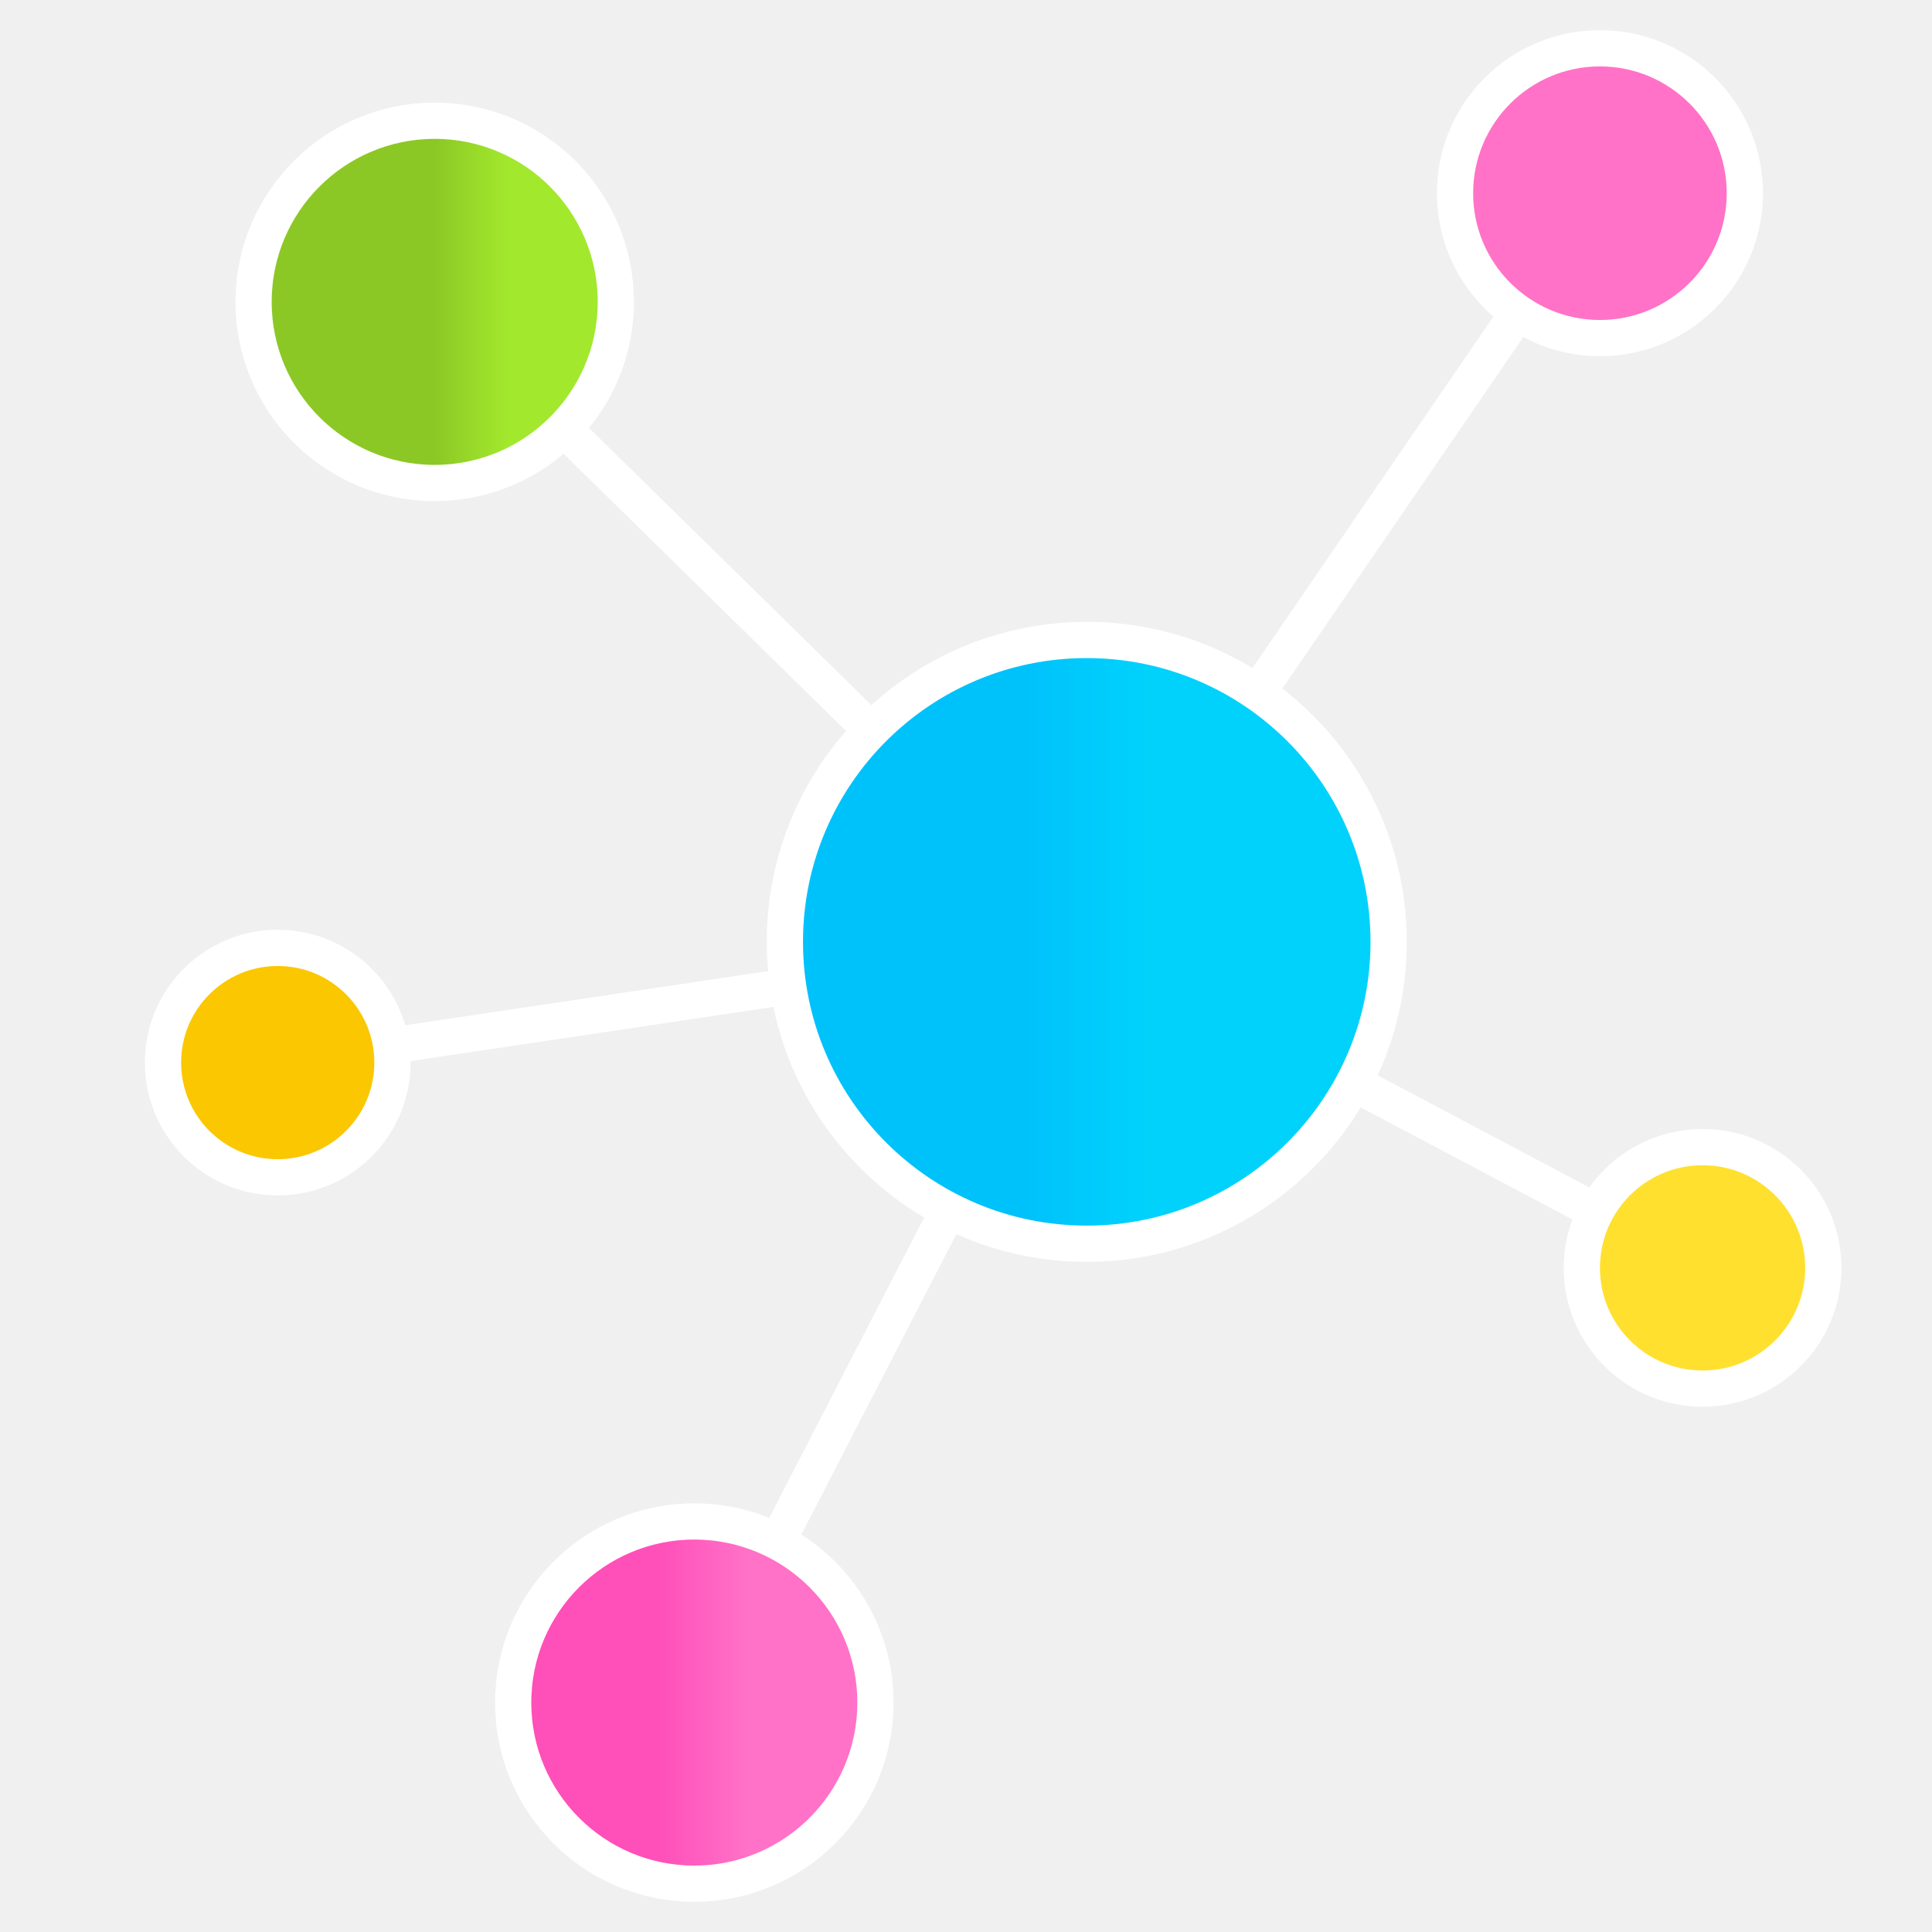
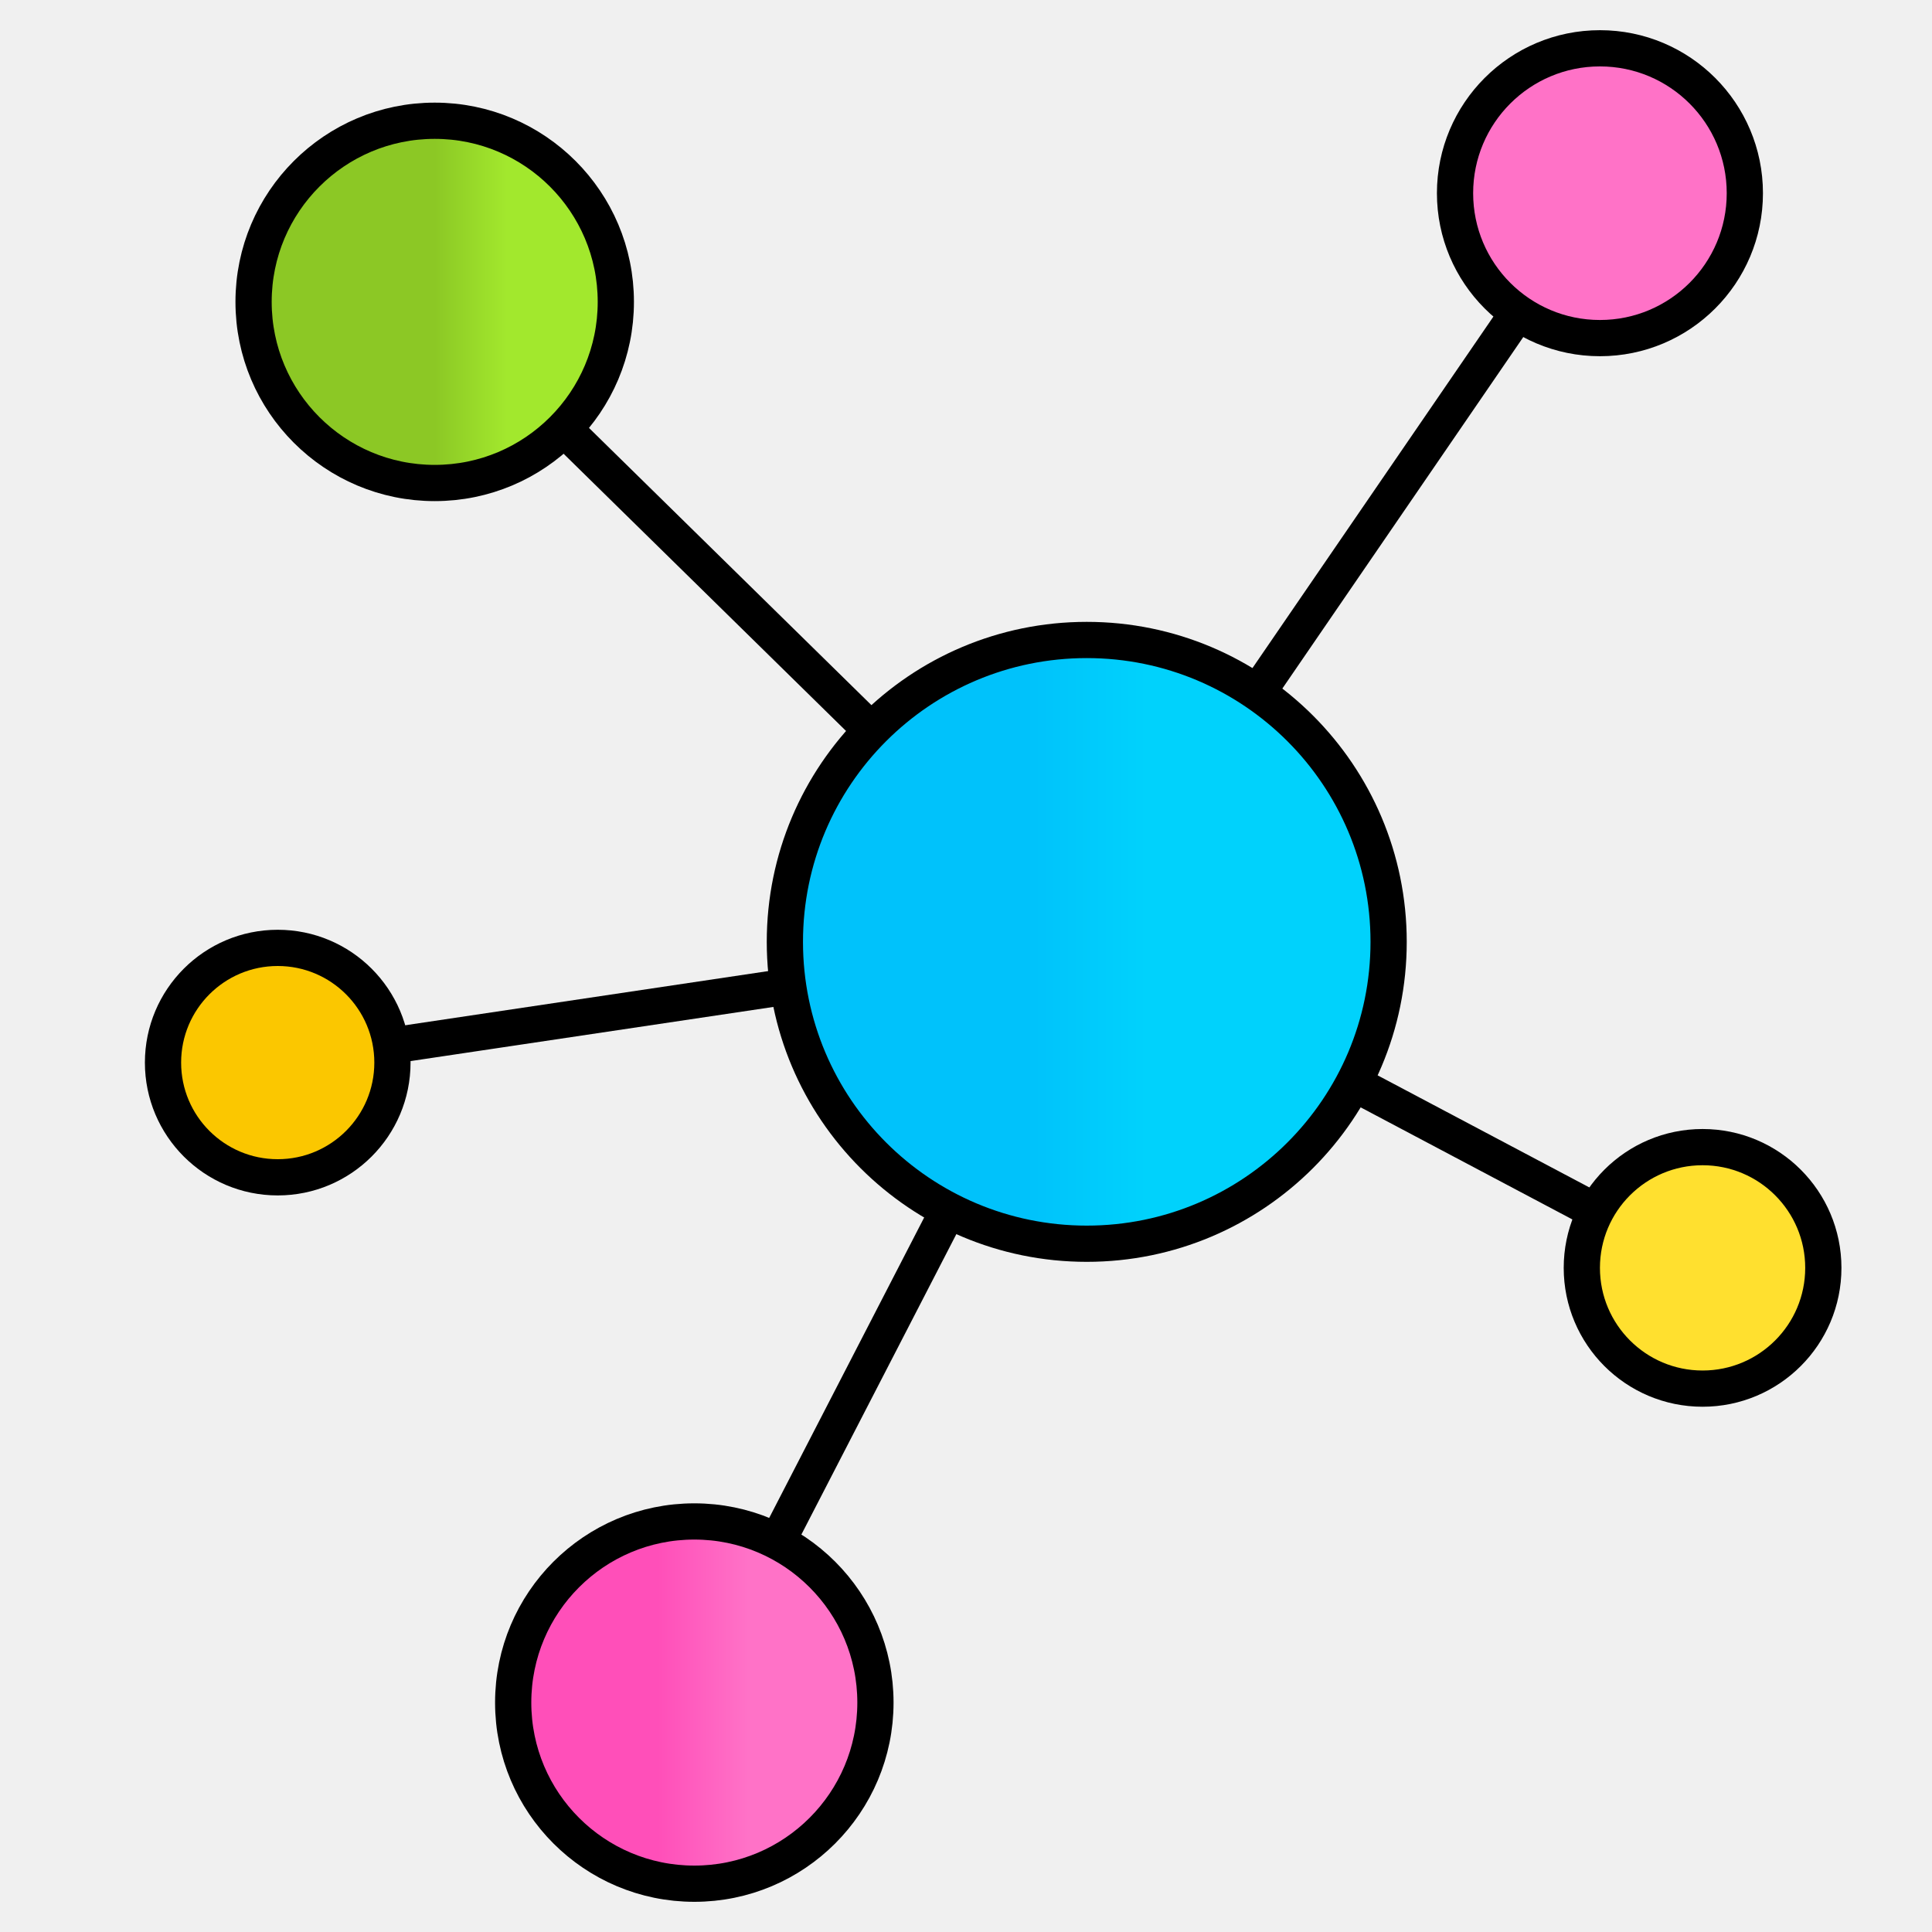
<svg xmlns="http://www.w3.org/2000/svg" viewBox="0 0 32 32" width="256" height="256">
  <defs>
    <linearGradient id="cyan" x1="0" x2="1">
      <stop offset="0.4" stop-color="#00c2fb" />
      <stop offset="0.6" stop-color="#00d2fc" />
    </linearGradient>
    <linearGradient id="vert" x1="0" x2="1">
      <stop offset="0.5" stop-color="#8cc825" />
      <stop offset="0.7" stop-color="#a2e82d" />
    </linearGradient>
    <linearGradient id="rose" x1="0" x2="1">
      <stop offset="0.4" stop-color="#ff4fb9" />
      <stop offset="0.65" stop-color="#ff72c7" />
    </linearGradient>
  </defs>
-   <g stroke="#fff" stroke-width="0.6" stroke-linecap="round">
+   <g stroke="#000" stroke-width="0.6" stroke-linecap="round">
    <path d="M18 15.6L7.2 5 M18 15.6L26.5 3.2 M18 15.6L4.6 17.6 M18 15.6L28.2 21 M18 15.6L11.5 28.2" />
  </g>
-   <g stroke="#fff" stroke-width="0.6">
+   <g stroke="#000" stroke-width="0.6">
    <circle cx="18" cy="15.6" r="5" fill="url(#cyan)" />
    <circle cx="7.2" cy="5" r="3" fill="url(#vert)" />
    <circle cx="26.5" cy="3.2" r="2.4" fill="#ff72c7" />
    <circle cx="4.6" cy="17.6" r="1.9" fill="#fbc700" />
    <circle cx="28.2" cy="21" r="2" fill="#ffe02f" />
    <circle cx="11.5" cy="28.2" r="3" fill="url(#rose)" />
  </g>
</svg>
